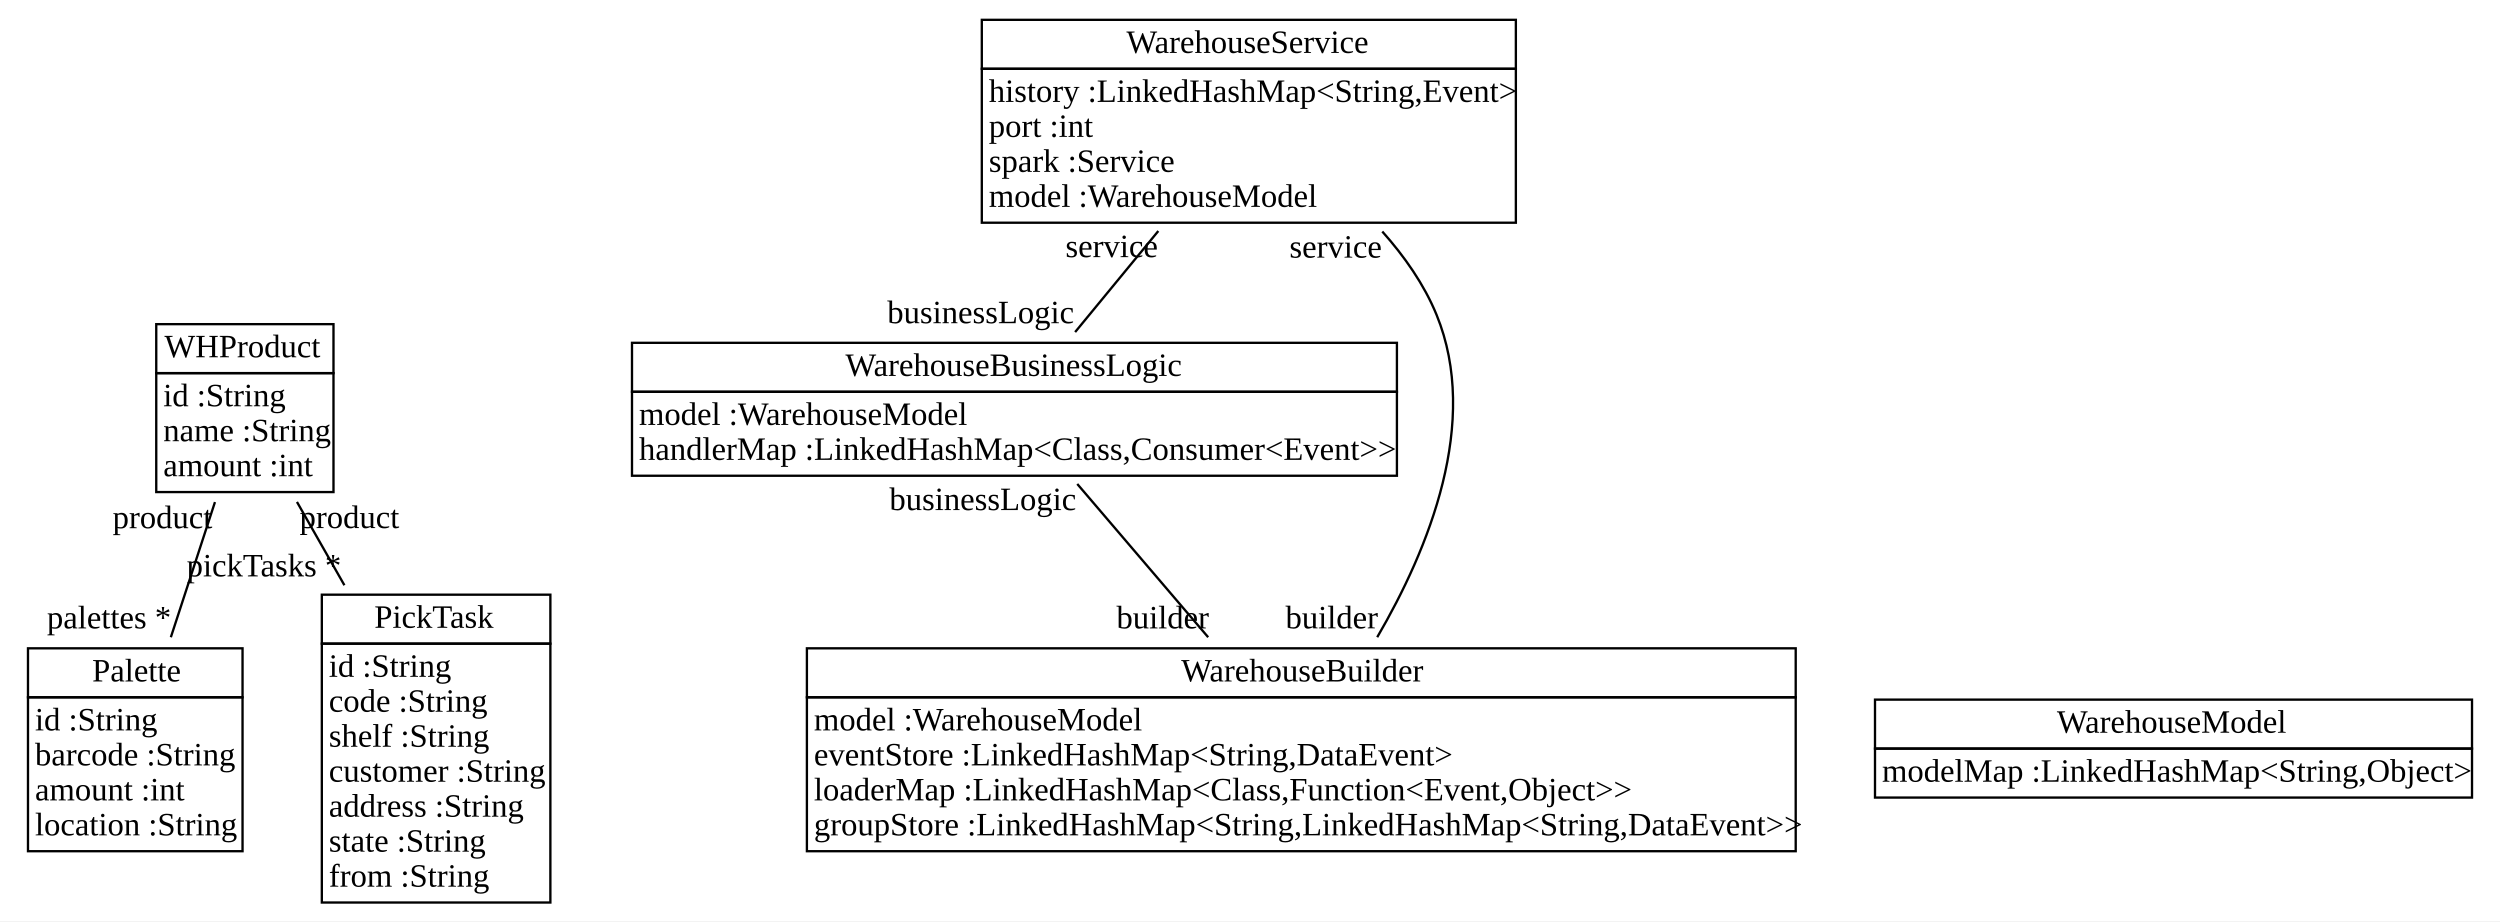
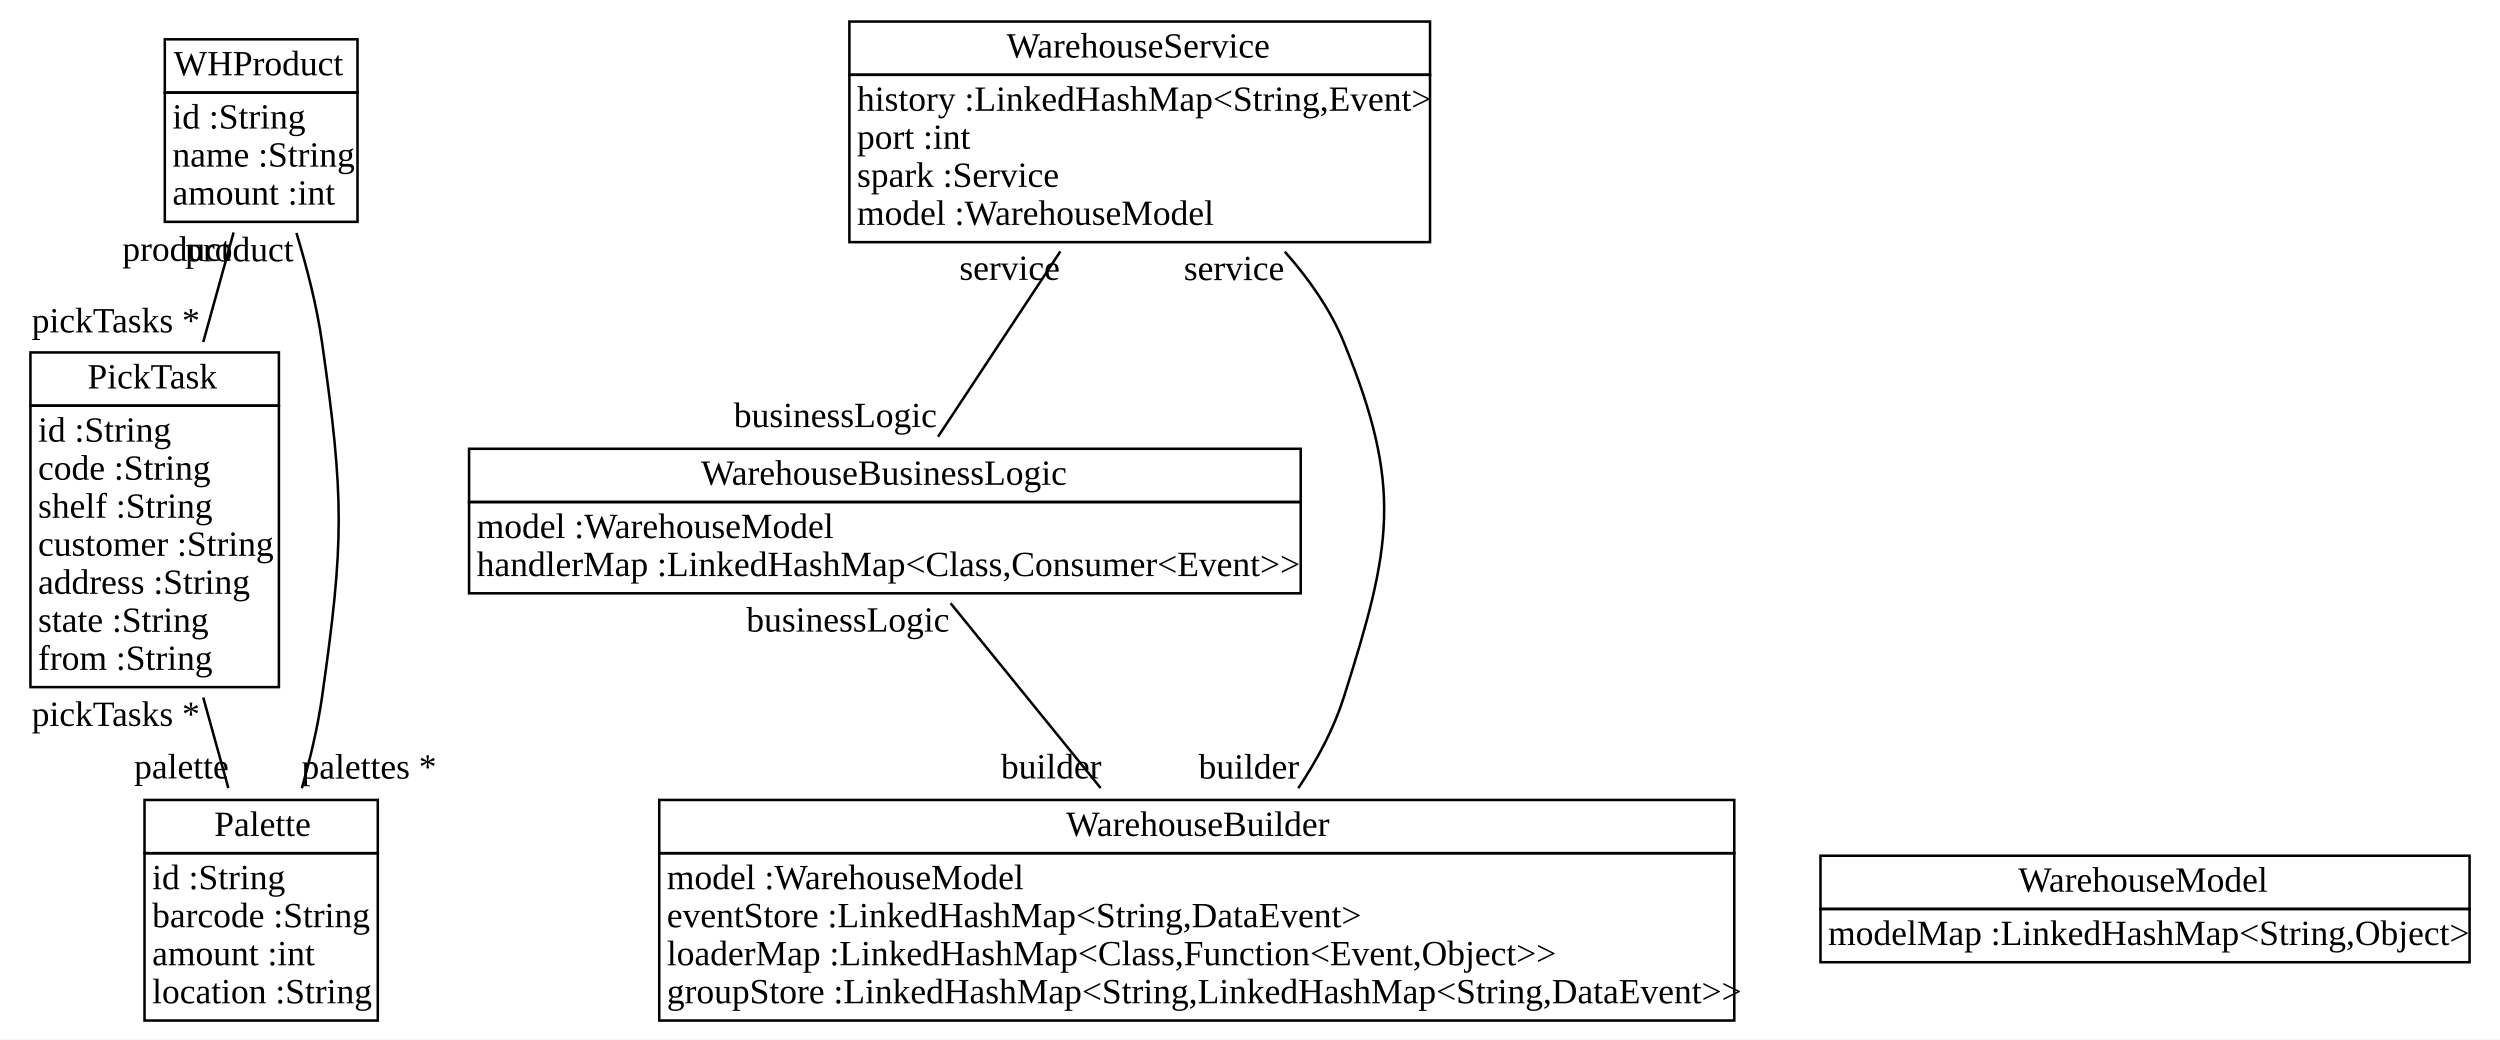
- <svg xmlns="http://www.w3.org/2000/svg" width="1072px" height="395px" viewBox="0.00 0.00 1072.00 395.00">
-   <g id="graph0" class="graph" transform="scale(1.0 1.0) rotate(0) translate(4 391)">
-     <polygon fill="white" stroke="none" points="-4,4 -4,-391 1068,-391 1068,4 -4,4" />
+ <svg xmlns="http://www.w3.org/2000/svg" width="986px" height="410px" viewBox="0.00 0.00 986.00 410.00">
+   <g id="graph0" class="graph" transform="scale(1.0 1.0) rotate(0) translate(4 406)">
+     <polygon fill="white" stroke="none" points="-4,4 -4,-406 982,-406 982,4 -4,4" />
    <g id="node1" class="node">
-       <polygon fill="none" stroke="black" points="8,-92 8,-113 100,-113 100,-92 8,-92" />
-       <text text-anchor="start" x="35.5" y="-98.8" font-family="Times New Roman,serif" font-size="14.00">Palette</text>
-       <polygon fill="none" stroke="black" points="8,-26 8,-92 100,-92 100,-26 8,-26" />
-       <text text-anchor="start" x="11" y="-77.8" font-family="Times New Roman,serif" font-size="14.00">id :String</text>
-       <text text-anchor="start" x="11" y="-62.8" font-family="Times New Roman,serif" font-size="14.00">barcode :String</text>
-       <text text-anchor="start" x="11" y="-47.8" font-family="Times New Roman,serif" font-size="14.00">amount :int</text>
-       <text text-anchor="start" x="11" y="-32.8" font-family="Times New Roman,serif" font-size="14.00">location :String</text>
+       <polygon fill="none" stroke="black" points="53,-69.5 53,-90.5 145,-90.5 145,-69.5 53,-69.5" />
+       <text text-anchor="start" x="80.5" y="-76.3" font-family="Times New Roman,serif" font-size="14.00">Palette</text>
+       <polygon fill="none" stroke="black" points="53,-3.5 53,-69.5 145,-69.5 145,-3.5 53,-3.5" />
+       <text text-anchor="start" x="56" y="-55.3" font-family="Times New Roman,serif" font-size="14.00">id :String</text>
+       <text text-anchor="start" x="56" y="-40.3" font-family="Times New Roman,serif" font-size="14.00">barcode :String</text>
+       <text text-anchor="start" x="56" y="-25.3" font-family="Times New Roman,serif" font-size="14.00">amount :int</text>
+       <text text-anchor="start" x="56" y="-10.3" font-family="Times New Roman,serif" font-size="14.00">location :String</text>
+     </g>
+     <g id="node2" class="node">
+       <polygon fill="none" stroke="black" points="8,-246 8,-267 106,-267 106,-246 8,-246" />
+       <text text-anchor="start" x="30.5" y="-252.8" font-family="Times New Roman,serif" font-size="14.00">PickTask</text>
+       <polygon fill="none" stroke="black" points="8,-135 8,-246 106,-246 106,-135 8,-135" />
+       <text text-anchor="start" x="11" y="-231.8" font-family="Times New Roman,serif" font-size="14.00">id :String</text>
+       <text text-anchor="start" x="11" y="-216.8" font-family="Times New Roman,serif" font-size="14.00">code :String</text>
+       <text text-anchor="start" x="11" y="-201.8" font-family="Times New Roman,serif" font-size="14.00">shelf :String</text>
+       <text text-anchor="start" x="11" y="-186.8" font-family="Times New Roman,serif" font-size="14.00">customer :String</text>
+       <text text-anchor="start" x="11" y="-171.8" font-family="Times New Roman,serif" font-size="14.00">address :String</text>
+       <text text-anchor="start" x="11" y="-156.8" font-family="Times New Roman,serif" font-size="14.00">state :String</text>
+       <text text-anchor="start" x="11" y="-141.8" font-family="Times New Roman,serif" font-size="14.00">from :String</text>
+     </g>
+     <g id="edge4" class="edge">
+       <path fill="none" stroke="black" d="M86.056,-95.191C82.923,-106.494 79.507,-118.813 76.155,-130.905" />
+       <text text-anchor="middle" x="41.655" y="-119.705" font-family="Times New Roman,serif" font-size="14.00">pickTasks *</text>
+       <text text-anchor="middle" x="67.556" y="-98.991" font-family="Times New Roman,serif" font-size="14.00">palette</text>
    </g>
    <g id="node3" class="node">
-       <polygon fill="none" stroke="black" points="63,-231 63,-252 139,-252 139,-231 63,-231" />
-       <text text-anchor="start" x="66.5" y="-237.8" font-family="Times New Roman,serif" font-size="14.00">WHProduct</text>
-       <polygon fill="none" stroke="black" points="63,-180 63,-231 139,-231 139,-180 63,-180" />
-       <text text-anchor="start" x="66" y="-216.8" font-family="Times New Roman,serif" font-size="14.00">id :String</text>
-       <text text-anchor="start" x="66" y="-201.8" font-family="Times New Roman,serif" font-size="14.00">name :String</text>
-       <text text-anchor="start" x="66" y="-186.8" font-family="Times New Roman,serif" font-size="14.00">amount :int</text>
-     </g>
-     <g id="edge4" class="edge">
-       <path fill="none" stroke="black" d="M69.26,-117.753C75.371,-136.477 82.334,-157.809 88.177,-175.714" />
-       <text text-anchor="middle" x="65.677" y="-164.514" font-family="Times New Roman,serif" font-size="14.00">product</text>
-       <text text-anchor="middle" x="42.76" y="-121.553" font-family="Times New Roman,serif" font-size="14.00">palettes *</text>
-     </g>
-     <g id="node2" class="node">
-       <polygon fill="none" stroke="black" points="134,-115 134,-136 232,-136 232,-115 134,-115" />
-       <text text-anchor="start" x="156.5" y="-121.8" font-family="Times New Roman,serif" font-size="14.00">PickTask</text>
-       <polygon fill="none" stroke="black" points="134,-4 134,-115 232,-115 232,-4 134,-4" />
-       <text text-anchor="start" x="137" y="-100.8" font-family="Times New Roman,serif" font-size="14.00">id :String</text>
-       <text text-anchor="start" x="137" y="-85.8" font-family="Times New Roman,serif" font-size="14.00">code :String</text>
-       <text text-anchor="start" x="137" y="-70.8" font-family="Times New Roman,serif" font-size="14.00">shelf :String</text>
-       <text text-anchor="start" x="137" y="-55.8" font-family="Times New Roman,serif" font-size="14.00">customer :String</text>
-       <text text-anchor="start" x="137" y="-40.8" font-family="Times New Roman,serif" font-size="14.00">address :String</text>
-       <text text-anchor="start" x="137" y="-25.8" font-family="Times New Roman,serif" font-size="14.00">state :String</text>
-       <text text-anchor="start" x="137" y="-10.8" font-family="Times New Roman,serif" font-size="14.00">from :String</text>
+       <polygon fill="none" stroke="black" points="61,-369.5 61,-390.5 137,-390.5 137,-369.5 61,-369.5" />
+       <text text-anchor="start" x="64.5" y="-376.3" font-family="Times New Roman,serif" font-size="14.00">WHProduct</text>
+       <polygon fill="none" stroke="black" points="61,-318.5 61,-369.5 137,-369.5 137,-318.5 61,-318.5" />
+       <text text-anchor="start" x="64" y="-355.3" font-family="Times New Roman,serif" font-size="14.00">id :String</text>
+       <text text-anchor="start" x="64" y="-340.3" font-family="Times New Roman,serif" font-size="14.00">name :String</text>
+       <text text-anchor="start" x="64" y="-325.3" font-family="Times New Roman,serif" font-size="14.00">amount :int</text>
    </g>
    <g id="edge5" class="edge">
-       <path fill="none" stroke="black" d="M143.681,-140.048C136.694,-152.318 129.641,-164.704 123.337,-175.775" />
-       <text text-anchor="middle" x="145.837" y="-164.575" font-family="Times New Roman,serif" font-size="14.00">product</text>
-       <text text-anchor="middle" x="109.181" y="-143.848" font-family="Times New Roman,serif" font-size="14.00">pickTasks *</text>
+       <path fill="none" stroke="black" d="M115.046,-95.114C118.341,-106.699 121.316,-119.186 123,-131 131.778,-192.6 131.778,-209.4 123,-271 120.959,-285.324 117.019,-300.638 112.912,-314.135" />
+       <text text-anchor="middle" x="90.412" y="-302.935" font-family="Times New Roman,serif" font-size="14.00">product</text>
+       <text text-anchor="middle" x="141.546" y="-98.914" font-family="Times New Roman,serif" font-size="14.00">palettes *</text>
+     </g>
+     <g id="edge6" class="edge">
+       <path fill="none" stroke="black" d="M76.156,-271.1C80.267,-285.928 84.473,-301.098 88.137,-314.314" />
+       <text text-anchor="middle" x="65.637" y="-303.114" font-family="Times New Roman,serif" font-size="14.00">product</text>
+       <text text-anchor="middle" x="41.656" y="-274.9" font-family="Times New Roman,serif" font-size="14.00">pickTasks *</text>
    </g>
    <g id="node4" class="node">
-       <polygon fill="none" stroke="black" points="342,-92 342,-113 766,-113 766,-92 342,-92" />
-       <text text-anchor="start" x="502.5" y="-98.8" font-family="Times New Roman,serif" font-size="14.00">WarehouseBuilder</text>
-       <polygon fill="none" stroke="black" points="342,-26 342,-92 766,-92 766,-26 342,-26" />
-       <text text-anchor="start" x="345" y="-77.8" font-family="Times New Roman,serif" font-size="14.00">model :WarehouseModel</text>
-       <text text-anchor="start" x="345" y="-62.8" font-family="Times New Roman,serif" font-size="14.00">eventStore :LinkedHashMap&lt;String,DataEvent&gt;</text>
-       <text text-anchor="start" x="345" y="-47.8" font-family="Times New Roman,serif" font-size="14.00">loaderMap :LinkedHashMap&lt;Class,Function&lt;Event,Object&gt;&gt;</text>
-       <text text-anchor="start" x="345" y="-32.8" font-family="Times New Roman,serif" font-size="14.00">groupStore :LinkedHashMap&lt;String,LinkedHashMap&lt;String,DataEvent&gt;&gt;</text>
+       <polygon fill="none" stroke="black" points="256,-69.5 256,-90.5 680,-90.5 680,-69.5 256,-69.5" />
+       <text text-anchor="start" x="416.5" y="-76.3" font-family="Times New Roman,serif" font-size="14.00">WarehouseBuilder</text>
+       <polygon fill="none" stroke="black" points="256,-3.5 256,-69.5 680,-69.5 680,-3.5 256,-3.5" />
+       <text text-anchor="start" x="259" y="-55.3" font-family="Times New Roman,serif" font-size="14.00">model :WarehouseModel</text>
+       <text text-anchor="start" x="259" y="-40.3" font-family="Times New Roman,serif" font-size="14.00">eventStore :LinkedHashMap&lt;String,DataEvent&gt;</text>
+       <text text-anchor="start" x="259" y="-25.3" font-family="Times New Roman,serif" font-size="14.00">loaderMap :LinkedHashMap&lt;Class,Function&lt;Event,Object&gt;&gt;</text>
+       <text text-anchor="start" x="259" y="-10.3" font-family="Times New Roman,serif" font-size="14.00">groupStore :LinkedHashMap&lt;String,LinkedHashMap&lt;String,DataEvent&gt;&gt;</text>
    </g>
    <g id="node5" class="node">
-       <polygon fill="none" stroke="black" points="267,-223 267,-244 595,-244 595,-223 267,-223" />
-       <text text-anchor="start" x="358.5" y="-229.8" font-family="Times New Roman,serif" font-size="14.00">WarehouseBusinessLogic</text>
-       <polygon fill="none" stroke="black" points="267,-187 267,-223 595,-223 595,-187 267,-187" />
-       <text text-anchor="start" x="270" y="-208.8" font-family="Times New Roman,serif" font-size="14.00">model :WarehouseModel</text>
-       <text text-anchor="start" x="270" y="-193.8" font-family="Times New Roman,serif" font-size="14.00">handlerMap :LinkedHashMap&lt;Class,Consumer&lt;Event&gt;&gt;</text>
+       <polygon fill="none" stroke="black" points="181,-208 181,-229 509,-229 509,-208 181,-208" />
+       <text text-anchor="start" x="272.5" y="-214.8" font-family="Times New Roman,serif" font-size="14.00">WarehouseBusinessLogic</text>
+       <polygon fill="none" stroke="black" points="181,-172 181,-208 509,-208 509,-172 181,-172" />
+       <text text-anchor="start" x="184" y="-193.8" font-family="Times New Roman,serif" font-size="14.00">model :WarehouseModel</text>
+       <text text-anchor="start" x="184" y="-178.8" font-family="Times New Roman,serif" font-size="14.00">handlerMap :LinkedHashMap&lt;Class,Consumer&lt;Event&gt;&gt;</text>
    </g>
    <g id="edge1" class="edge">
-       <path fill="none" stroke="black" d="M514.065,-117.753C495.687,-139.269 474.366,-164.229 457.928,-183.475" />
-       <text text-anchor="middle" x="417.428" y="-172.275" font-family="Times New Roman,serif" font-size="14.00">businessLogic</text>
-       <text text-anchor="middle" x="494.565" y="-121.553" font-family="Times New Roman,serif" font-size="14.00">builder</text>
+       <path fill="none" stroke="black" d="M430.092,-95.191C410.893,-118.839 388.077,-146.941 370.907,-168.091" />
+       <text text-anchor="middle" x="330.407" y="-156.891" font-family="Times New Roman,serif" font-size="14.00">businessLogic</text>
+       <text text-anchor="middle" x="410.592" y="-98.991" font-family="Times New Roman,serif" font-size="14.00">builder</text>
    </g>
    <g id="node7" class="node">
-       <polygon fill="none" stroke="black" points="417,-361.5 417,-382.5 646,-382.5 646,-361.5 417,-361.5" />
-       <text text-anchor="start" x="479" y="-368.3" font-family="Times New Roman,serif" font-size="14.00">WarehouseService</text>
-       <polygon fill="none" stroke="black" points="417,-295.5 417,-361.5 646,-361.5 646,-295.5 417,-295.5" />
-       <text text-anchor="start" x="420" y="-347.3" font-family="Times New Roman,serif" font-size="14.00">history :LinkedHashMap&lt;String,Event&gt;</text>
-       <text text-anchor="start" x="420" y="-332.3" font-family="Times New Roman,serif" font-size="14.00">port :int</text>
-       <text text-anchor="start" x="420" y="-317.3" font-family="Times New Roman,serif" font-size="14.00">spark :Service</text>
-       <text text-anchor="start" x="420" y="-302.3" font-family="Times New Roman,serif" font-size="14.00">model :WarehouseModel</text>
+       <polygon fill="none" stroke="black" points="331,-376.5 331,-397.5 560,-397.5 560,-376.5 331,-376.5" />
+       <text text-anchor="start" x="393" y="-383.3" font-family="Times New Roman,serif" font-size="14.00">WarehouseService</text>
+       <polygon fill="none" stroke="black" points="331,-310.5 331,-376.5 560,-376.5 560,-310.5 331,-310.5" />
+       <text text-anchor="start" x="334" y="-362.3" font-family="Times New Roman,serif" font-size="14.00">history :LinkedHashMap&lt;String,Event&gt;</text>
+       <text text-anchor="start" x="334" y="-347.3" font-family="Times New Roman,serif" font-size="14.00">port :int</text>
+       <text text-anchor="start" x="334" y="-332.3" font-family="Times New Roman,serif" font-size="14.00">spark :Service</text>
+       <text text-anchor="start" x="334" y="-317.3" font-family="Times New Roman,serif" font-size="14.00">model :WarehouseModel</text>
    </g>
    <g id="edge2" class="edge">
-       <path fill="none" stroke="black" d="M586.549,-117.761C608.672,-155.631 630.789,-210.045 612,-256 606.683,-269.006 598.217,-281.067 588.722,-291.729" />
-       <text text-anchor="middle" x="568.722" y="-280.529" font-family="Times New Roman,serif" font-size="14.00">service</text>
-       <text text-anchor="middle" x="567.049" y="-121.561" font-family="Times New Roman,serif" font-size="14.00">builder</text>
+       <path fill="none" stroke="black" d="M508.043,-95.13C515.421,-106.215 522.04,-118.48 526,-131 544.767,-190.325 549.547,-213.406 526,-271 520.683,-284.006 512.217,-296.067 502.722,-306.729" />
+       <text text-anchor="middle" x="482.722" y="-295.529" font-family="Times New Roman,serif" font-size="14.00">service</text>
+       <text text-anchor="middle" x="488.543" y="-98.93" font-family="Times New Roman,serif" font-size="14.00">builder</text>
    </g>
    <g id="edge3" class="edge">
-       <path fill="none" stroke="black" d="M457.013,-248.606C467.892,-261.824 480.758,-277.456 492.684,-291.946" />
-       <text text-anchor="middle" x="472.684" y="-280.746" font-family="Times New Roman,serif" font-size="14.00">service</text>
-       <text text-anchor="middle" x="416.513" y="-252.406" font-family="Times New Roman,serif" font-size="14.00">businessLogic</text>
+       <path fill="none" stroke="black" d="M365.963,-233.759C379.938,-254.93 398.543,-283.117 414.191,-306.825" />
+       <text text-anchor="middle" x="394.191" y="-295.625" font-family="Times New Roman,serif" font-size="14.00">service</text>
+       <text text-anchor="middle" x="325.463" y="-237.559" font-family="Times New Roman,serif" font-size="14.00">businessLogic</text>
    </g>
    <g id="node6" class="node">
-       <polygon fill="none" stroke="black" points="800,-70 800,-91 1056,-91 1056,-70 800,-70" />
-       <text text-anchor="start" x="878" y="-76.8" font-family="Times New Roman,serif" font-size="14.00">WarehouseModel</text>
-       <polygon fill="none" stroke="black" points="800,-49 800,-70 1056,-70 1056,-49 800,-49" />
-       <text text-anchor="start" x="803" y="-55.8" font-family="Times New Roman,serif" font-size="14.00">modelMap :LinkedHashMap&lt;String,Object&gt;</text>
+       <polygon fill="none" stroke="black" points="714,-47.5 714,-68.5 970,-68.5 970,-47.5 714,-47.5" />
+       <text text-anchor="start" x="792" y="-54.3" font-family="Times New Roman,serif" font-size="14.00">WarehouseModel</text>
+       <polygon fill="none" stroke="black" points="714,-26.5 714,-47.5 970,-47.5 970,-26.5 714,-26.5" />
+       <text text-anchor="start" x="717" y="-33.3" font-family="Times New Roman,serif" font-size="14.00">modelMap :LinkedHashMap&lt;String,Object&gt;</text>
    </g>
  </g>
</svg>
